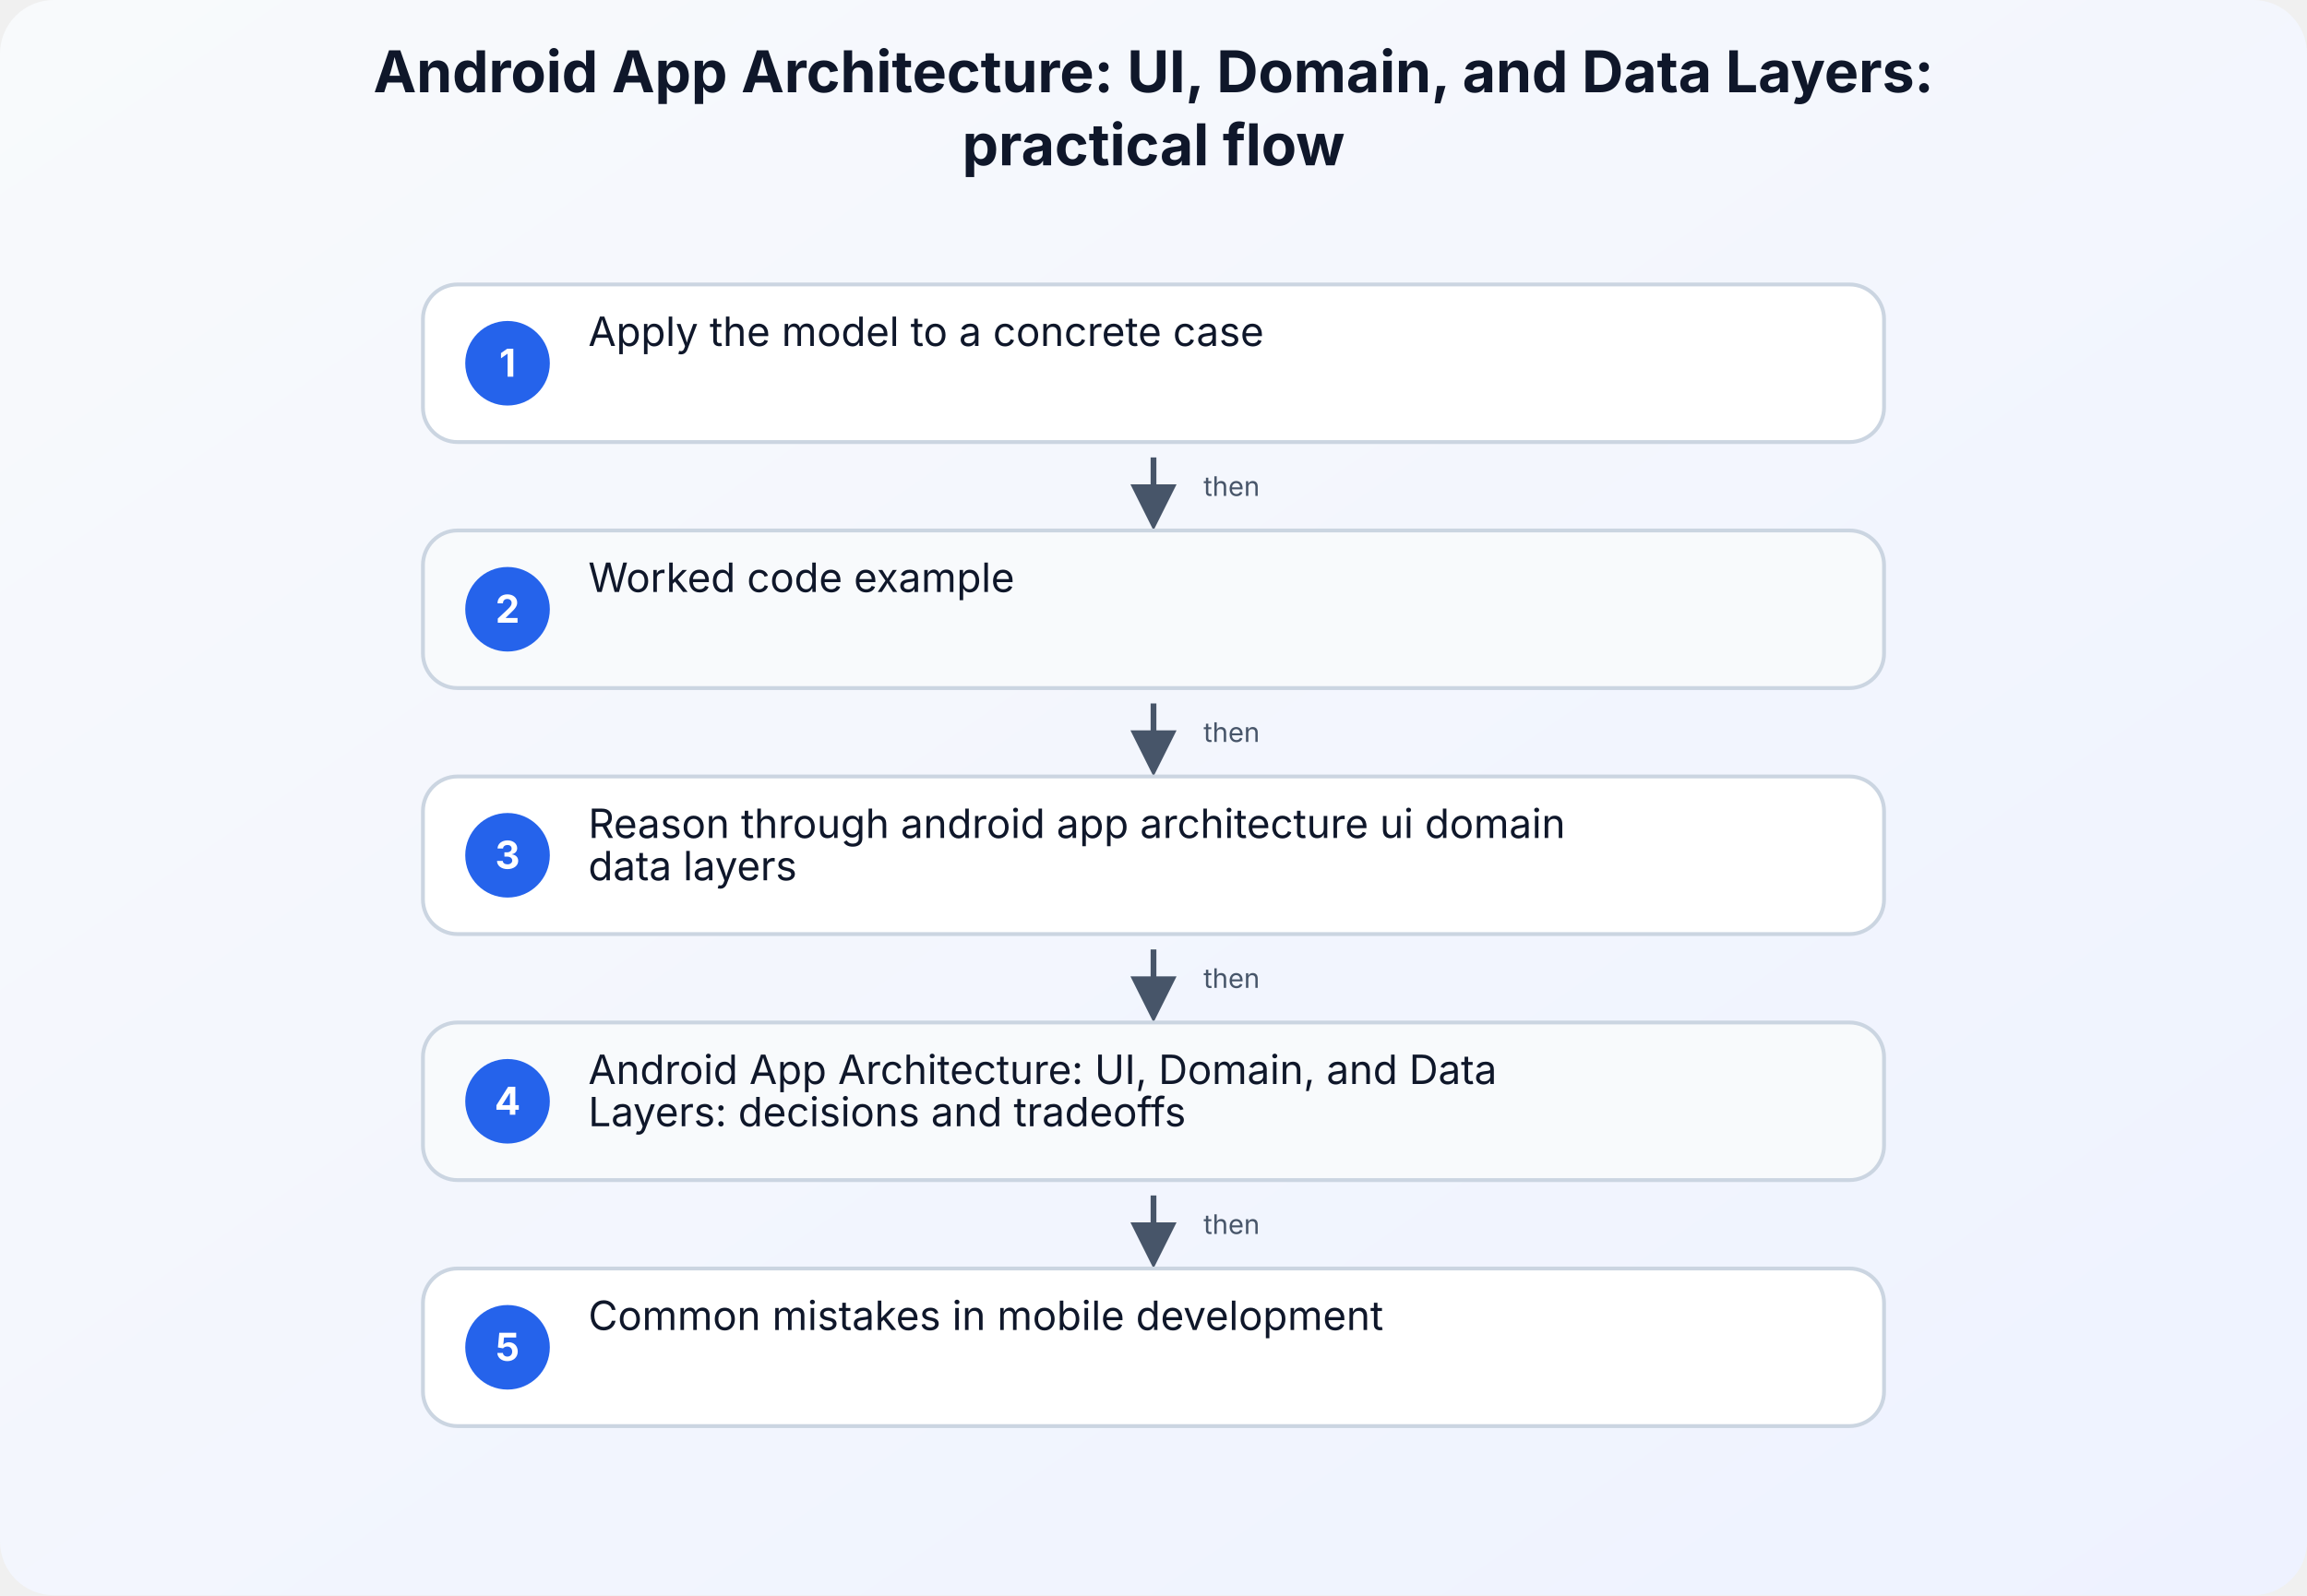
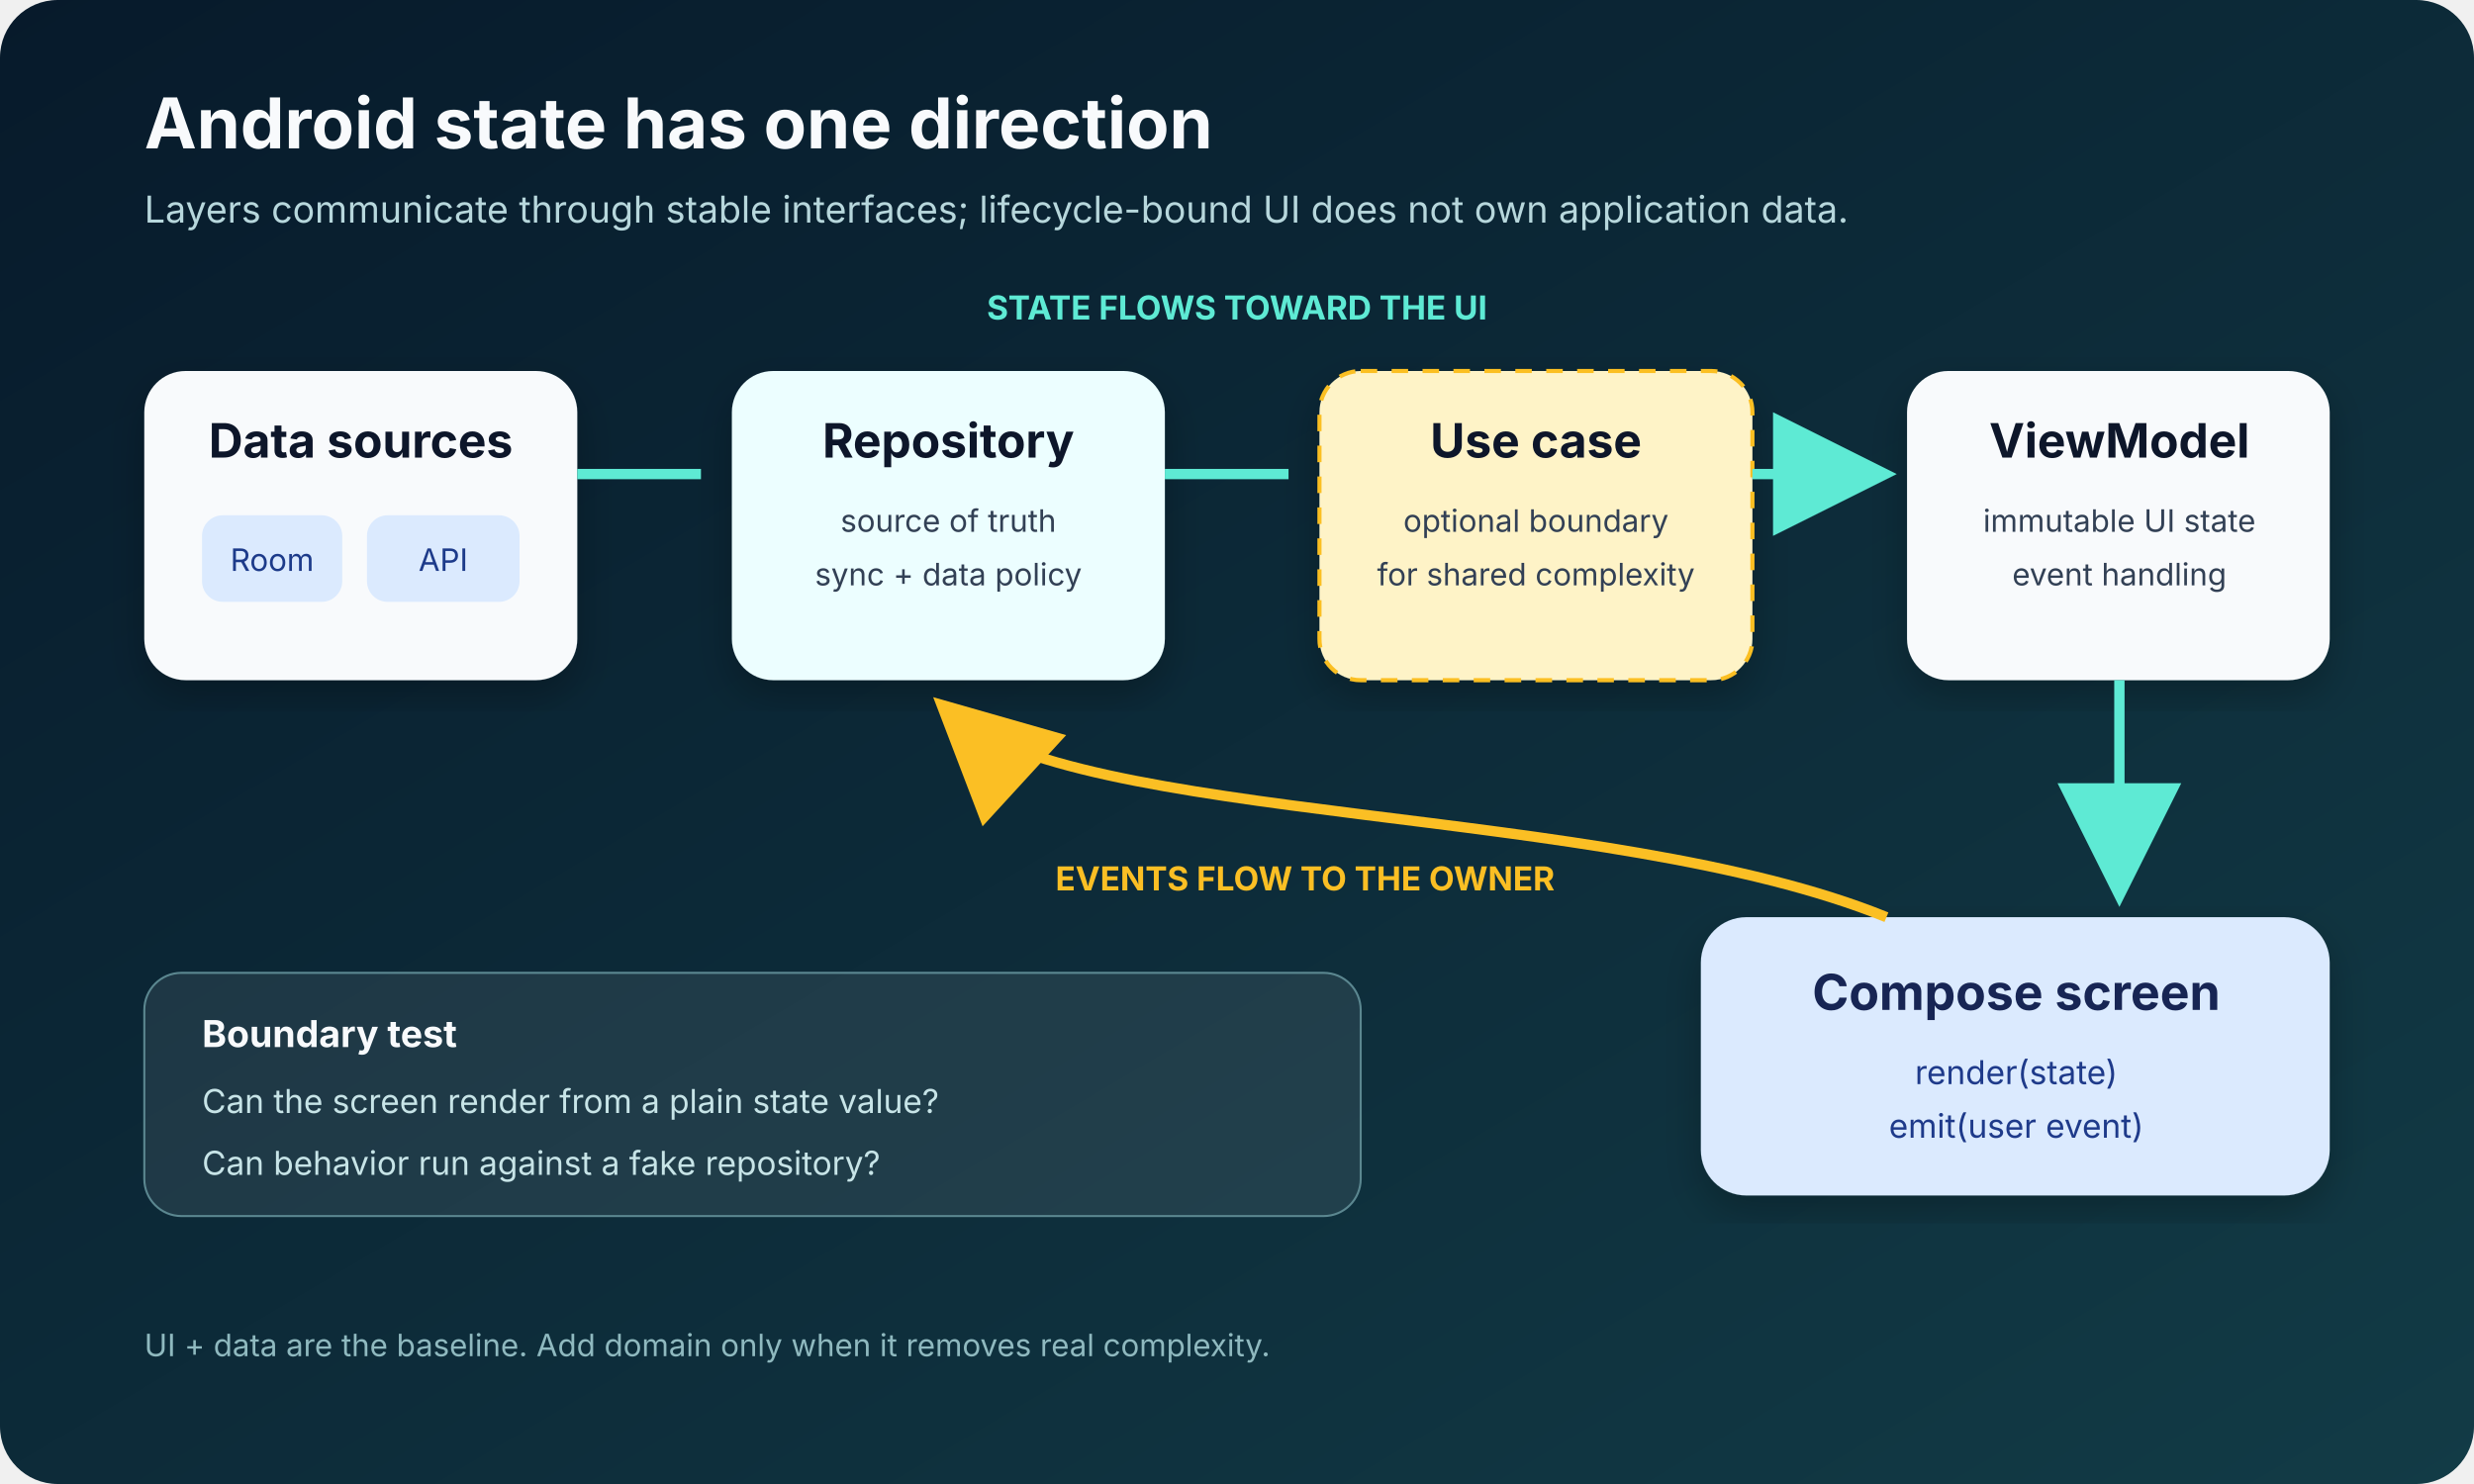
- <svg xmlns="http://www.w3.org/2000/svg" width="1200" height="830" viewBox="0 0 1200 830" role="img" aria-labelledby="title desc" data-text-collision-check="strict">
+ <svg xmlns="http://www.w3.org/2000/svg" width="1200" height="720" viewBox="0 0 1200 720" role="img" aria-labelledby="title desc" data-text-collision-check="strict">
  <defs>
-     <linearGradient id="bg" x1="0" x2="1" y1="0" y2="1">
-       <stop offset="0" stop-color="#f8fafc" />
-       <stop offset="1" stop-color="#eef2ff" />
+     <linearGradient id="bg" x1="0" y1="0" x2="1" y2="1">
+       <stop offset="0" stop-color="#071a2b" />
+       <stop offset="1" stop-color="#123b46" />
    </linearGradient>
-     <marker id="arrow" markerWidth="12" markerHeight="12" refX="6" refY="6" orient="auto">
-       <path d="M2,2 L10,6 L2,10 z" fill="#475569" />
+     <marker id="up" markerWidth="12" markerHeight="12" refX="10" refY="6" orient="auto">
+       <path d="M0 0 L12 6 L0 12 Z" fill="#5eead4" />
    </marker>
+     <marker id="down" markerWidth="12" markerHeight="12" refX="10" refY="6" orient="auto">
+       <path d="M0 0 L12 6 L0 12 Z" fill="#fbbf24" />
+     </marker>
+     <filter id="shadow">
+       <feDropShadow dx="0" dy="8" stdDeviation="10" flood-opacity=".25" />
+     </filter>
  </defs>
-   <rect width="1200" height="100%" rx="28" fill="url(#bg)" />
-   <text x="600.0" y="48" text-anchor="middle" font-family="Inter, Arial, sans-serif" font-size="30" font-weight="700" fill="#0f172a">Android App Architecture: UI, Domain, and Data Layers:</text>
-   <text x="600.0" y="86" text-anchor="middle" font-family="Inter, Arial, sans-serif" font-size="30" font-weight="700" fill="#0f172a">practical flow</text>
-   <rect x="220" y="148" width="760" height="82" rx="18" fill="#ffffff" stroke="#cbd5e1" stroke-width="2" />
-   <circle cx="264" cy="189.0" r="22" fill="#2563eb" />
-   <text x="264" y="196.0" text-anchor="middle" font-family="Inter, Arial, sans-serif" font-size="20" font-weight="700" fill="#ffffff">1</text>
-   <text x="306" y="180" font-family="Inter, Arial, sans-serif" font-size="21" fill="#0f172a">Apply the model to a concrete case</text>
-   <line x1="600" y1="238" x2="600" y2="264" stroke="#475569" stroke-width="3" marker-end="url(#arrow)" />
-   <rect x="220" y="276" width="760" height="82" rx="18" fill="#f8fafc" stroke="#cbd5e1" stroke-width="2" />
-   <circle cx="264" cy="317.0" r="22" fill="#2563eb" />
-   <text x="264" y="324.0" text-anchor="middle" font-family="Inter, Arial, sans-serif" font-size="20" font-weight="700" fill="#ffffff">2</text>
-   <text x="306" y="308" font-family="Inter, Arial, sans-serif" font-size="21" fill="#0f172a">Worked code example</text>
-   <line x1="600" y1="366" x2="600" y2="392" stroke="#475569" stroke-width="3" marker-end="url(#arrow)" />
-   <rect x="220" y="404" width="760" height="82" rx="18" fill="#ffffff" stroke="#cbd5e1" stroke-width="2" />
-   <circle cx="264" cy="445.0" r="22" fill="#2563eb" />
-   <text x="264" y="452.0" text-anchor="middle" font-family="Inter, Arial, sans-serif" font-size="20" font-weight="700" fill="#ffffff">3</text>
-   <text x="306" y="436" font-family="Inter, Arial, sans-serif" font-size="21" fill="#0f172a">Reason through android app architecture ui domain</text>
-   <text x="306" y="458" font-family="Inter, Arial, sans-serif" font-size="21" fill="#0f172a">data layers</text>
-   <line x1="600" y1="494" x2="600" y2="520" stroke="#475569" stroke-width="3" marker-end="url(#arrow)" />
-   <rect x="220" y="532" width="760" height="82" rx="18" fill="#f8fafc" stroke="#cbd5e1" stroke-width="2" />
-   <circle cx="264" cy="573.0" r="22" fill="#2563eb" />
-   <text x="264" y="580.0" text-anchor="middle" font-family="Inter, Arial, sans-serif" font-size="20" font-weight="700" fill="#ffffff">4</text>
-   <text x="306" y="564" font-family="Inter, Arial, sans-serif" font-size="21" fill="#0f172a">Android App Architecture: UI, Domain, and Data</text>
-   <text x="306" y="586" font-family="Inter, Arial, sans-serif" font-size="21" fill="#0f172a">Layers: decisions and tradeoffs</text>
-   <line x1="600" y1="622" x2="600" y2="648" stroke="#475569" stroke-width="3" marker-end="url(#arrow)" />
-   <rect x="220" y="660" width="760" height="82" rx="18" fill="#ffffff" stroke="#cbd5e1" stroke-width="2" />
-   <circle cx="264" cy="701.0" r="22" fill="#2563eb" />
-   <text x="264" y="708.0" text-anchor="middle" font-family="Inter, Arial, sans-serif" font-size="20" font-weight="700" fill="#ffffff">5</text>
-   <text x="306" y="692" font-family="Inter, Arial, sans-serif" font-size="21" fill="#0f172a">Common mistakes in mobile development</text>
-   <text x="626.0" y="258.0" font-family="Inter, Arial, sans-serif" font-size="14" fill="#475569">then</text>
-   <text x="626.0" y="386.0" font-family="Inter, Arial, sans-serif" font-size="14" fill="#475569">then</text>
-   <text x="626.0" y="514.0" font-family="Inter, Arial, sans-serif" font-size="14" fill="#475569">then</text>
-   <text x="626.0" y="642.0" font-family="Inter, Arial, sans-serif" font-size="14" fill="#475569">then</text>
+   <rect width="1200" height="720" rx="28" fill="url(#bg)" />
+   <text x="70" y="72" font-family="Inter,Arial,sans-serif" font-size="34" font-weight="700" fill="#f8fafc">Android state has one direction</text>
+   <text x="70" y="108" font-family="Inter,Arial,sans-serif" font-size="18" fill="#b7d7dc">Layers communicate through stable interfaces; lifecycle-bound UI does not own application data.</text>
+   <g filter="url(#shadow)">
+     <rect x="70" y="180" width="210" height="150" rx="20" fill="#f8fafc" />
+     <text x="175" y="222" text-anchor="middle" font-family="Inter,Arial,sans-serif" font-size="23" font-weight="700" fill="#0f172a">Data sources</text>
+     <rect x="98" y="250" width="68" height="42" rx="10" fill="#dbeafe" />
+     <text x="132" y="277" text-anchor="middle" font-family="Inter,Arial,sans-serif" font-size="15" fill="#1e3a8a">Room</text>
+     <rect x="178" y="250" width="74" height="42" rx="10" fill="#dbeafe" />
+     <text x="215" y="277" text-anchor="middle" font-family="Inter,Arial,sans-serif" font-size="15" fill="#1e3a8a">API</text>
+     <rect x="355" y="180" width="210" height="150" rx="20" fill="#ecfeff" />
+     <text x="460" y="222" text-anchor="middle" font-family="Inter,Arial,sans-serif" font-size="23" font-weight="700" fill="#0f172a">Repository</text>
+     <text x="460" y="258" text-anchor="middle" font-family="Inter,Arial,sans-serif" font-size="15" fill="#334155">source of truth</text>
+     <text x="460" y="284" text-anchor="middle" font-family="Inter,Arial,sans-serif" font-size="15" fill="#334155">sync + data policy</text>
+     <rect x="640" y="180" width="210" height="150" rx="20" fill="#fef3c7" stroke="#fbbf24" stroke-width="2" stroke-dasharray="8 7" />
+     <text x="745" y="222" text-anchor="middle" font-family="Inter,Arial,sans-serif" font-size="23" font-weight="700" fill="#0f172a">Use case</text>
+     <text x="745" y="258" text-anchor="middle" font-family="Inter,Arial,sans-serif" font-size="15" fill="#334155">optional boundary</text>
+     <text x="745" y="284" text-anchor="middle" font-family="Inter,Arial,sans-serif" font-size="15" fill="#334155">for shared complexity</text>
+     <rect x="925" y="180" width="205" height="150" rx="20" fill="#f8fafc" />
+     <text x="1028" y="222" text-anchor="middle" font-family="Inter,Arial,sans-serif" font-size="23" font-weight="700" fill="#0f172a">ViewModel</text>
+     <text x="1028" y="258" text-anchor="middle" font-family="Inter,Arial,sans-serif" font-size="15" fill="#334155">immutable UI state</text>
+     <text x="1028" y="284" text-anchor="middle" font-family="Inter,Arial,sans-serif" font-size="15" fill="#334155">event handling</text>
+   </g>
+   <path d="M280 230 H340 M565 230 H625 M850 230 H910" stroke="#5eead4" stroke-width="5" fill="none" marker-end="url(#up)" />
+   <text x="600" y="155" text-anchor="middle" font-family="Inter,Arial,sans-serif" font-size="16" font-weight="700" fill="#5eead4">STATE FLOWS TOWARD THE UI</text>
+   <rect x="825" y="445" width="305" height="135" rx="22" fill="#dbeafe" filter="url(#shadow)" />
+   <text x="978" y="490" text-anchor="middle" font-family="Inter,Arial,sans-serif" font-size="24" font-weight="700" fill="#172554">Compose screen</text>
+   <text x="978" y="526" text-anchor="middle" font-family="Inter,Arial,sans-serif" font-size="16" fill="#1e3a8a">render(state)</text>
+   <text x="978" y="552" text-anchor="middle" font-family="Inter,Arial,sans-serif" font-size="16" fill="#1e3a8a">emit(user event)</text>
+   <path d="M1028 330 V430" stroke="#5eead4" stroke-width="5" fill="none" marker-end="url(#up)" />
+   <path d="M915 445 C780 390 520 400 460 345" stroke="#fbbf24" stroke-width="5" fill="none" marker-end="url(#down)" />
+   <text x="633" y="432" text-anchor="middle" font-family="Inter,Arial,sans-serif" font-size="16" font-weight="700" fill="#fbbf24">EVENTS FLOW TO THE OWNER</text>
+   <rect x="70" y="472" width="590" height="118" rx="18" fill="#ffffff" fill-opacity=".08" stroke="#5b8790" />
+   <text x="98" y="508" font-family="Inter,Arial,sans-serif" font-size="18" font-weight="700" fill="#f8fafc">Boundary test</text>
+   <text x="98" y="540" font-family="Inter,Arial,sans-serif" font-size="16" fill="#c7e4e7">Can the screen render from a plain state value?</text>
+   <text x="98" y="570" font-family="Inter,Arial,sans-serif" font-size="16" fill="#c7e4e7">Can behavior run against a fake repository?</text>
+   <text x="70" y="658" font-family="Inter,Arial,sans-serif" font-size="15" fill="#8fb9bf">UI + data are the baseline. Add domain only when it removes real complexity.</text>
</svg>
